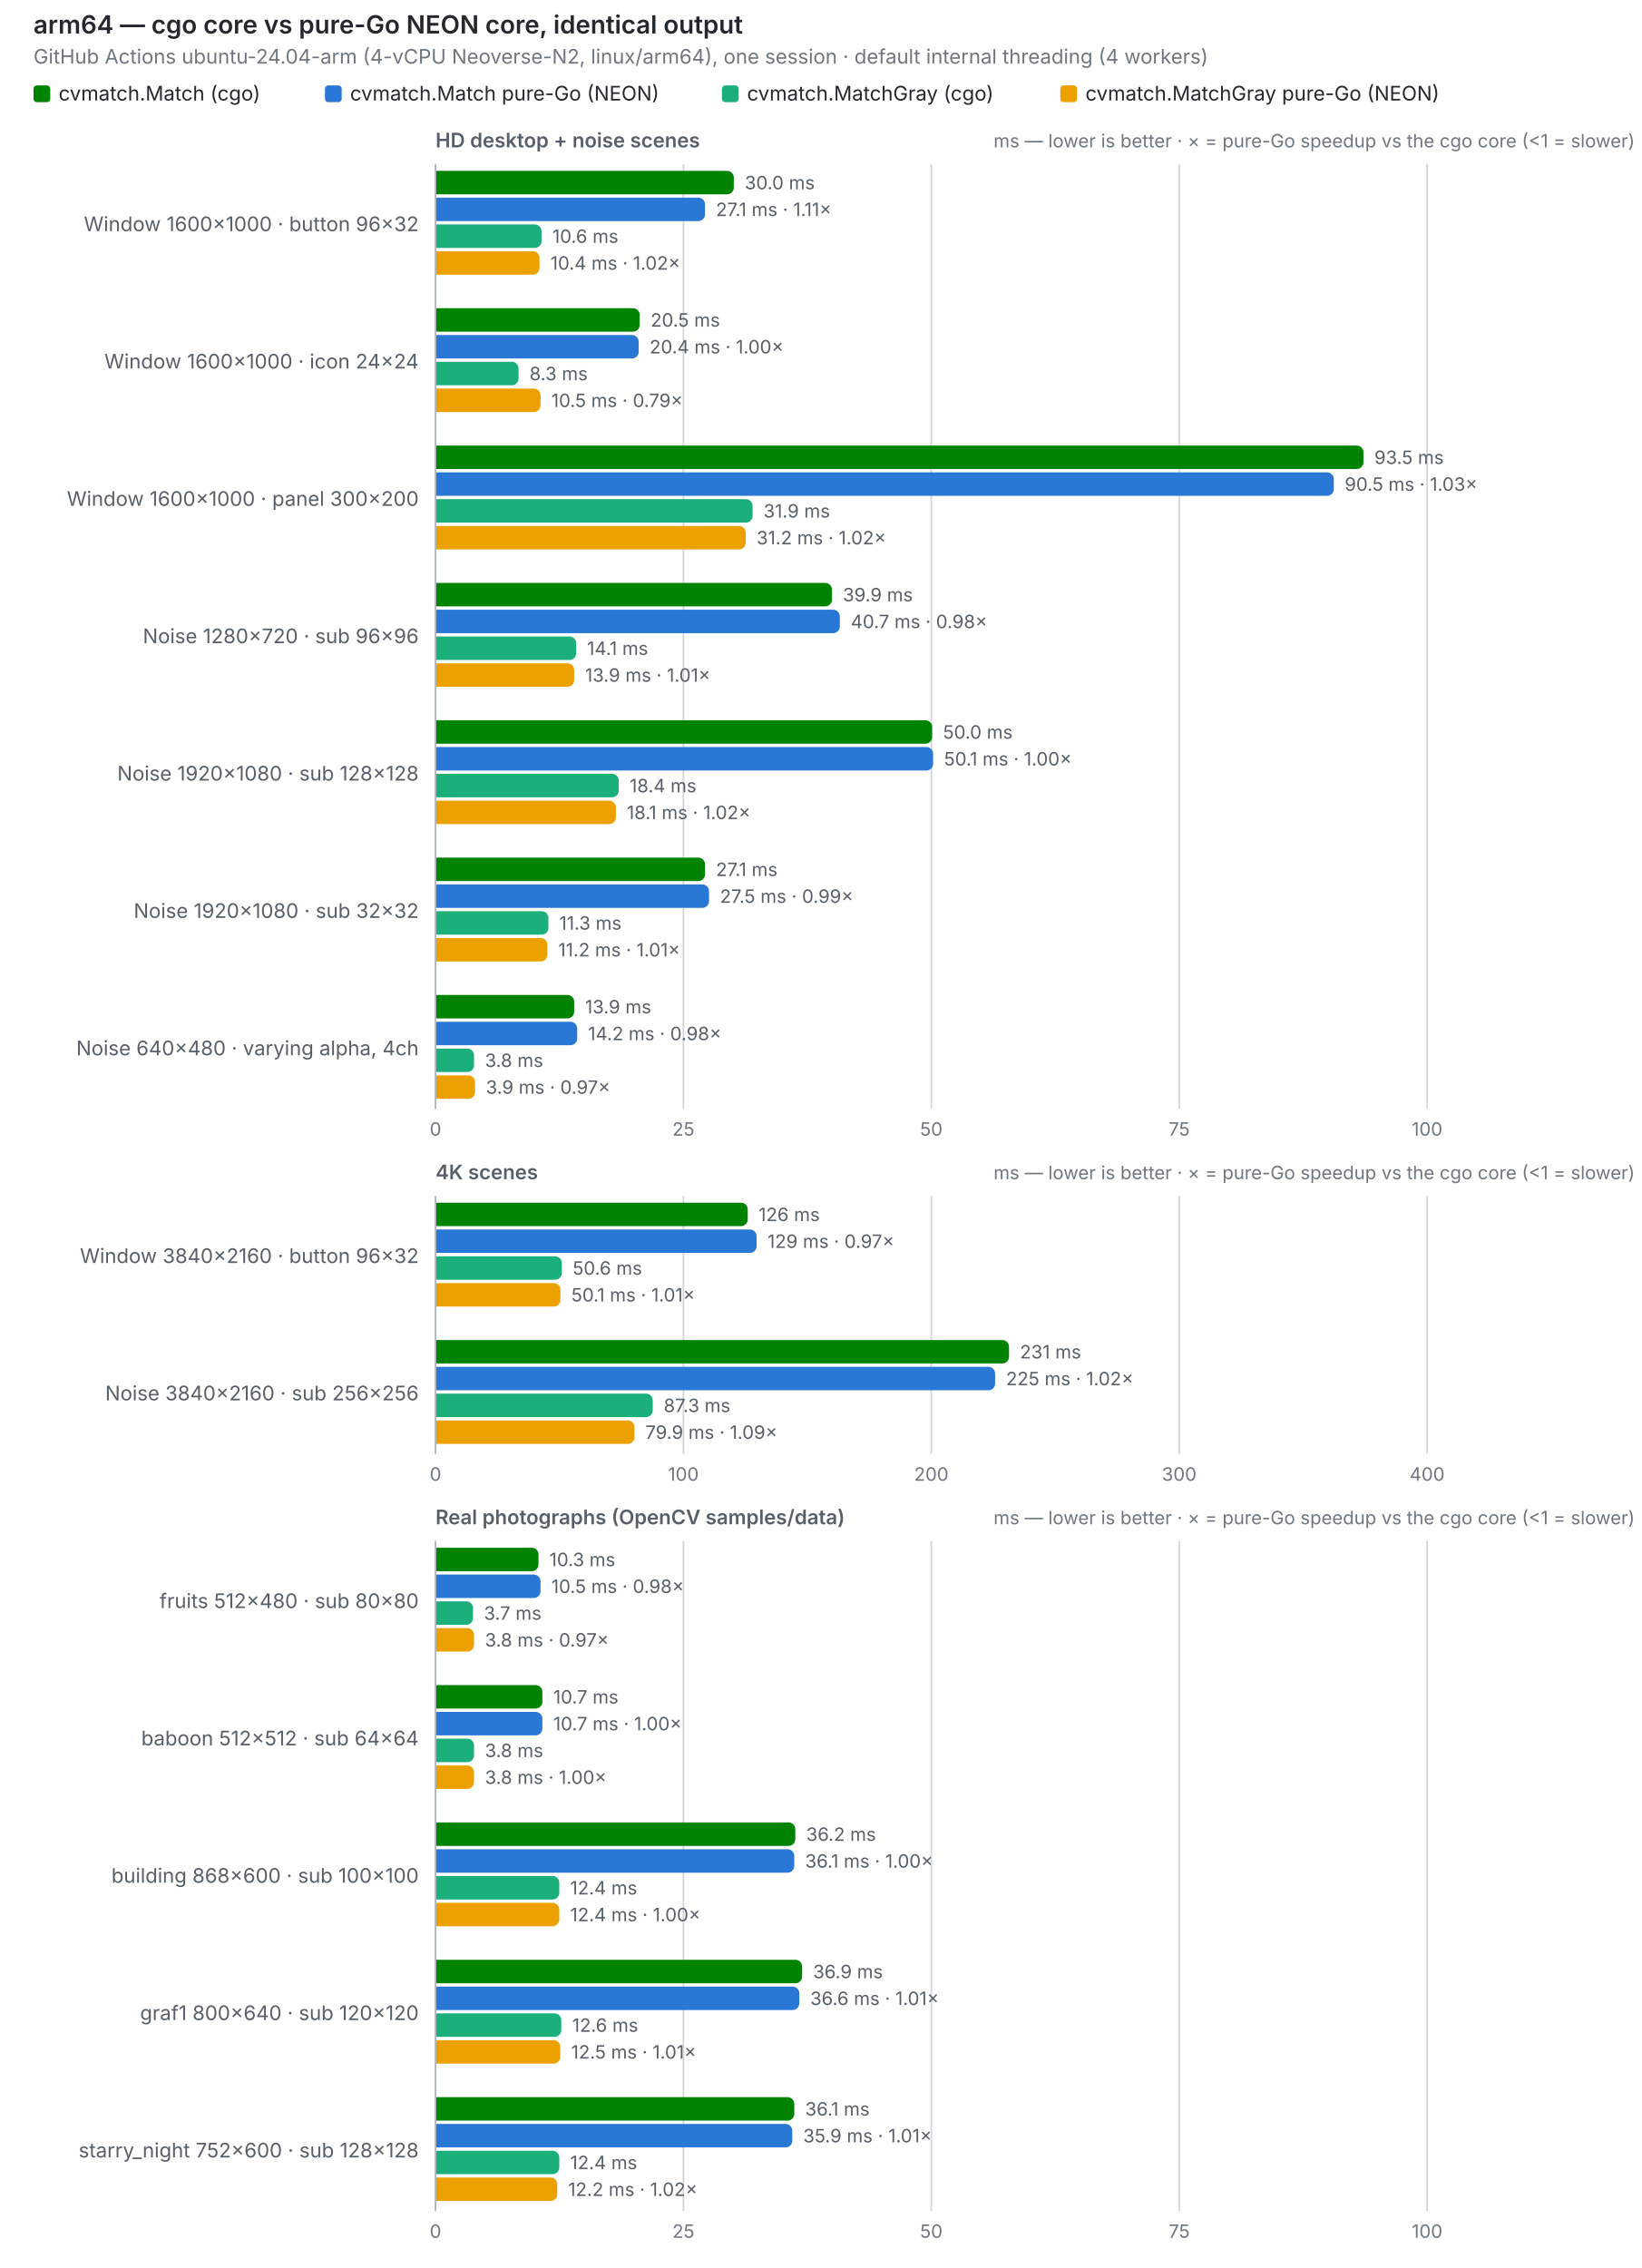
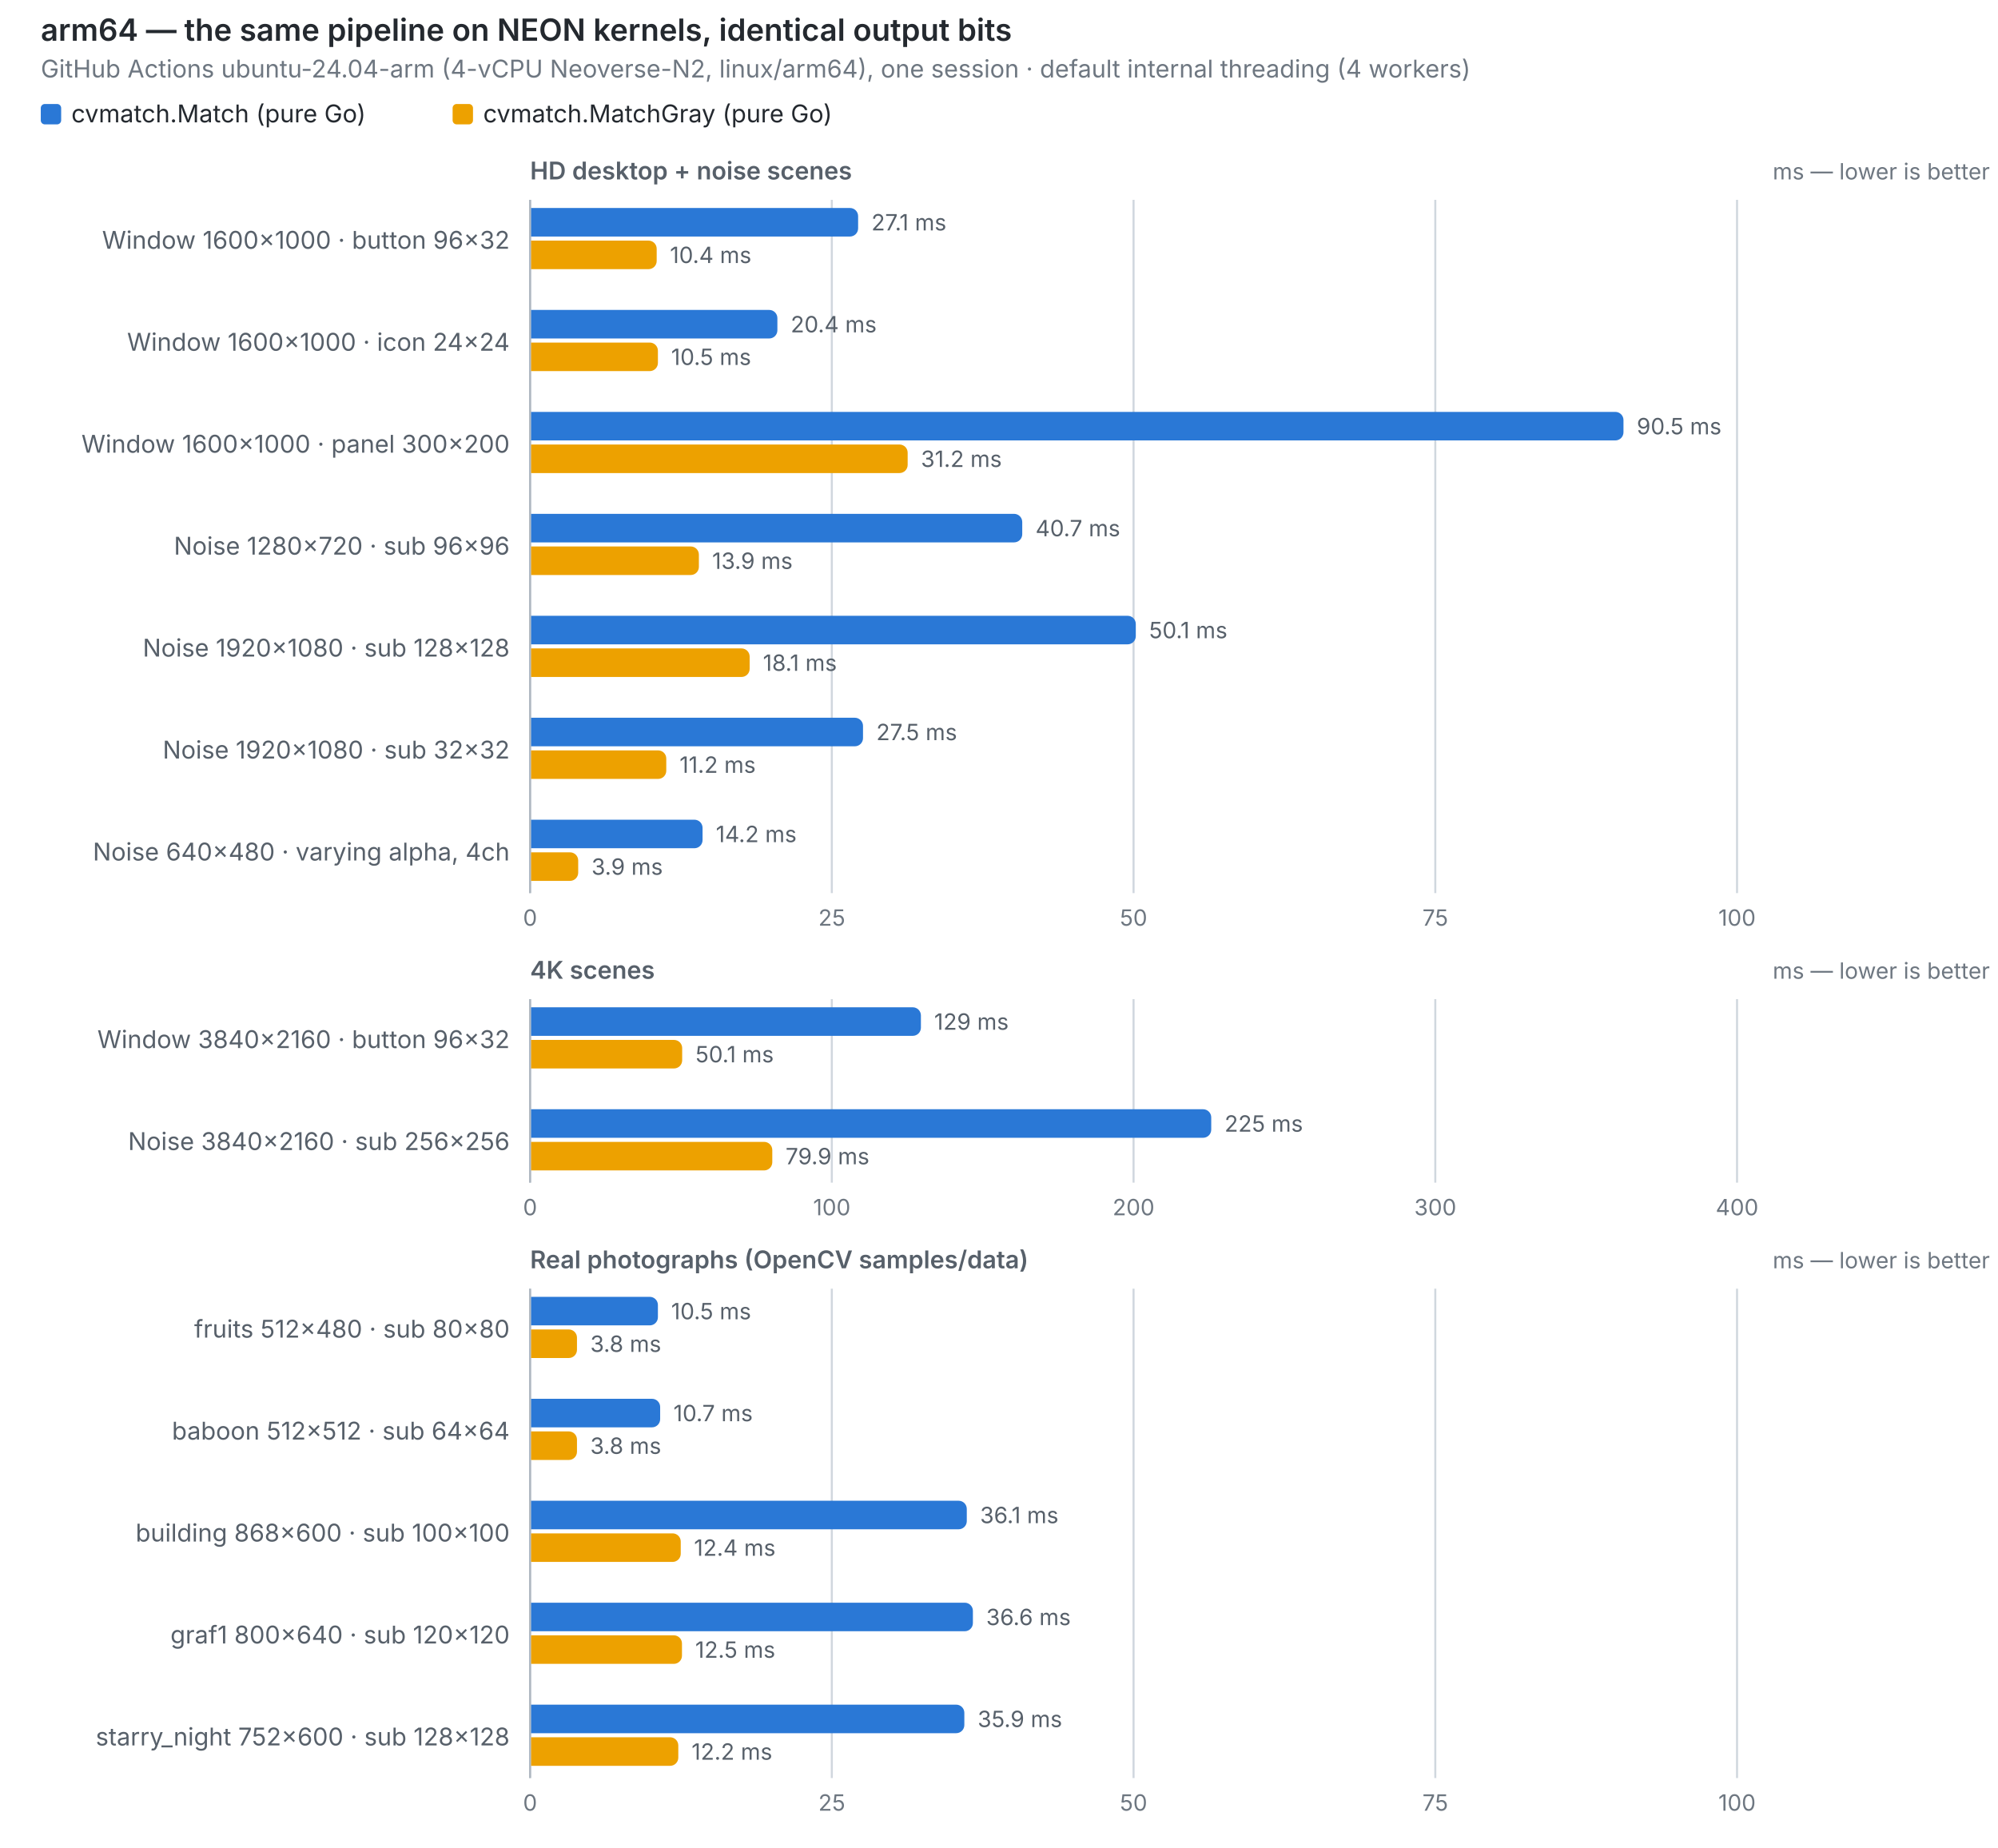
- <svg xmlns="http://www.w3.org/2000/svg" width="980" height="1354" viewBox="0 0 980 1354" role="img">
-   <text x="20" y="20" font-size="15" font-weight="600" fill="#24292f" font-family="system-ui,-apple-system,Segoe UI,sans-serif">arm64 — cgo core vs pure-Go NEON core, identical output</text>
+ <svg xmlns="http://www.w3.org/2000/svg" width="980" height="906" viewBox="0 0 980 906" role="img">
+   <text x="20" y="20" font-size="15" font-weight="600" fill="#24292f" font-family="system-ui,-apple-system,Segoe UI,sans-serif">arm64 — the same pipeline on NEON kernels, identical output bits</text>
  <text x="20" y="38" font-size="12" fill="#6e7781" font-family="system-ui,-apple-system,Segoe UI,sans-serif">GitHub Actions ubuntu-24.04-arm (4-vCPU Neoverse-N2, linux/arm64), one session · default internal threading (4 workers)</text>
-   <rect x="20" y="51" width="10" height="10" rx="2" fill="#008300" />
-   <text x="35" y="60" font-size="12" fill="#24292f" font-family="system-ui,-apple-system,Segoe UI,sans-serif">cvmatch.Match (cgo)</text>
-   <rect x="194" y="51" width="10" height="10" rx="2" fill="#2a78d6" />
-   <text x="209" y="60" font-size="12" fill="#24292f" font-family="system-ui,-apple-system,Segoe UI,sans-serif">cvmatch.Match pure-Go (NEON)</text>
-   <rect x="431" y="51" width="10" height="10" rx="2" fill="#1baf7a" />
-   <text x="446" y="60" font-size="12" fill="#24292f" font-family="system-ui,-apple-system,Segoe UI,sans-serif">cvmatch.MatchGray (cgo)</text>
-   <rect x="633" y="51" width="10" height="10" rx="2" fill="#eda100" />
-   <text x="648" y="60" font-size="12" fill="#24292f" font-family="system-ui,-apple-system,Segoe UI,sans-serif">cvmatch.MatchGray pure-Go (NEON)</text>
+   <rect x="20" y="51" width="10" height="10" rx="2" fill="#2a78d6" />
+   <text x="35" y="60" font-size="12" fill="#24292f" font-family="system-ui,-apple-system,Segoe UI,sans-serif">cvmatch.Match (pure Go)</text>
+   <rect x="222" y="51" width="10" height="10" rx="2" fill="#eda100" />
+   <text x="237" y="60" font-size="12" fill="#24292f" font-family="system-ui,-apple-system,Segoe UI,sans-serif">cvmatch.MatchGray (pure Go)</text>
  <text x="260" y="88" font-size="12" font-weight="600" fill="#57606a" font-family="system-ui,-apple-system,Segoe UI,sans-serif">HD desktop + noise scenes</text>
-   <text x="976" y="88" font-size="11" text-anchor="end" fill="#6e7781" font-family="system-ui,-apple-system,Segoe UI,sans-serif">ms — lower is better · ×  = pure-Go speedup vs the cgo core (&lt;1 = slower)</text>
-   <line x1="260.0" y1="98" x2="260.0" y2="662" stroke="#d0d7de" stroke-width="1" />
-   <text x="260.0" y="678" font-size="11" text-anchor="middle" fill="#6e7781" font-family="system-ui,-apple-system,Segoe UI,sans-serif" style="font-variant-numeric:tabular-nums">0</text>
-   <line x1="408.0" y1="98" x2="408.0" y2="662" stroke="#d0d7de" stroke-width="1" />
-   <text x="408.0" y="678" font-size="11" text-anchor="middle" fill="#6e7781" font-family="system-ui,-apple-system,Segoe UI,sans-serif" style="font-variant-numeric:tabular-nums">25</text>
-   <line x1="556.0" y1="98" x2="556.0" y2="662" stroke="#d0d7de" stroke-width="1" />
-   <text x="556.0" y="678" font-size="11" text-anchor="middle" fill="#6e7781" font-family="system-ui,-apple-system,Segoe UI,sans-serif" style="font-variant-numeric:tabular-nums">50</text>
-   <line x1="704.0" y1="98" x2="704.0" y2="662" stroke="#d0d7de" stroke-width="1" />
-   <text x="704.0" y="678" font-size="11" text-anchor="middle" fill="#6e7781" font-family="system-ui,-apple-system,Segoe UI,sans-serif" style="font-variant-numeric:tabular-nums">75</text>
-   <line x1="852.0" y1="98" x2="852.0" y2="662" stroke="#d0d7de" stroke-width="1" />
-   <text x="852.0" y="678" font-size="11" text-anchor="middle" fill="#6e7781" font-family="system-ui,-apple-system,Segoe UI,sans-serif" style="font-variant-numeric:tabular-nums">100</text>
-   <line x1="260" y1="98" x2="260" y2="662" stroke="#afb8c1" stroke-width="1" />
-   <text x="250" y="138.0" font-size="12" text-anchor="end" fill="#57606a" font-family="system-ui,-apple-system,Segoe UI,sans-serif">Window 1600×1000 · button 96×32</text>
-   <path d="M260.5,102 h173.6 a4,4 0 0 1 4,4 v6 a4,4 0 0 1 -4,4 h-173.6 z" fill="#008300" />
-   <text x="444.6" y="113" font-size="11" fill="#57606a" font-family="system-ui,-apple-system,Segoe UI,sans-serif" style="font-variant-numeric:tabular-nums">30.0 ms</text>
-   <path d="M260.5,118 h156.4 a4,4 0 0 1 4,4 v6 a4,4 0 0 1 -4,4 h-156.4 z" fill="#2a78d6" />
-   <text x="427.4" y="129" font-size="11" fill="#57606a" font-family="system-ui,-apple-system,Segoe UI,sans-serif" style="font-variant-numeric:tabular-nums">27.1 ms · 1.11×</text>
-   <path d="M260.5,134 h58.8 a4,4 0 0 1 4,4 v6 a4,4 0 0 1 -4,4 h-58.8 z" fill="#1baf7a" />
-   <text x="329.8" y="145" font-size="11" fill="#57606a" font-family="system-ui,-apple-system,Segoe UI,sans-serif" style="font-variant-numeric:tabular-nums">10.6 ms</text>
-   <path d="M260.5,150 h57.6 a4,4 0 0 1 4,4 v6 a4,4 0 0 1 -4,4 h-57.6 z" fill="#eda100" />
-   <text x="328.6" y="161" font-size="11" fill="#57606a" font-family="system-ui,-apple-system,Segoe UI,sans-serif" style="font-variant-numeric:tabular-nums">10.4 ms · 1.02×</text>
-   <text x="250" y="220.0" font-size="12" text-anchor="end" fill="#57606a" font-family="system-ui,-apple-system,Segoe UI,sans-serif">Window 1600×1000 · icon 24×24</text>
-   <path d="M260.5,184 h117.4 a4,4 0 0 1 4,4 v6 a4,4 0 0 1 -4,4 h-117.4 z" fill="#008300" />
-   <text x="388.4" y="195" font-size="11" fill="#57606a" font-family="system-ui,-apple-system,Segoe UI,sans-serif" style="font-variant-numeric:tabular-nums">20.5 ms</text>
-   <path d="M260.5,200 h116.8 a4,4 0 0 1 4,4 v6 a4,4 0 0 1 -4,4 h-116.8 z" fill="#2a78d6" />
-   <text x="387.8" y="211" font-size="11" fill="#57606a" font-family="system-ui,-apple-system,Segoe UI,sans-serif" style="font-variant-numeric:tabular-nums">20.4 ms · 1.00×</text>
-   <path d="M260.5,216 h45.1 a4,4 0 0 1 4,4 v6 a4,4 0 0 1 -4,4 h-45.1 z" fill="#1baf7a" />
-   <text x="316.1" y="227" font-size="11" fill="#57606a" font-family="system-ui,-apple-system,Segoe UI,sans-serif" style="font-variant-numeric:tabular-nums">8.3 ms</text>
-   <path d="M260.5,232 h58.2 a4,4 0 0 1 4,4 v6 a4,4 0 0 1 -4,4 h-58.2 z" fill="#eda100" />
-   <text x="329.2" y="243" font-size="11" fill="#57606a" font-family="system-ui,-apple-system,Segoe UI,sans-serif" style="font-variant-numeric:tabular-nums">10.5 ms · 0.79×</text>
-   <text x="250" y="302.0" font-size="12" text-anchor="end" fill="#57606a" font-family="system-ui,-apple-system,Segoe UI,sans-serif">Window 1600×1000 · panel 300×200</text>
-   <path d="M260.5,266 h549.5 a4,4 0 0 1 4,4 v6 a4,4 0 0 1 -4,4 h-549.5 z" fill="#008300" />
-   <text x="820.5" y="277" font-size="11" fill="#57606a" font-family="system-ui,-apple-system,Segoe UI,sans-serif" style="font-variant-numeric:tabular-nums">93.5 ms</text>
-   <path d="M260.5,282 h531.8 a4,4 0 0 1 4,4 v6 a4,4 0 0 1 -4,4 h-531.8 z" fill="#2a78d6" />
-   <text x="802.8" y="293" font-size="11" fill="#57606a" font-family="system-ui,-apple-system,Segoe UI,sans-serif" style="font-variant-numeric:tabular-nums">90.5 ms · 1.03×</text>
-   <path d="M260.5,298 h184.8 a4,4 0 0 1 4,4 v6 a4,4 0 0 1 -4,4 h-184.8 z" fill="#1baf7a" />
-   <text x="455.8" y="309" font-size="11" fill="#57606a" font-family="system-ui,-apple-system,Segoe UI,sans-serif" style="font-variant-numeric:tabular-nums">31.9 ms</text>
-   <path d="M260.5,314 h180.7 a4,4 0 0 1 4,4 v6 a4,4 0 0 1 -4,4 h-180.7 z" fill="#eda100" />
-   <text x="451.7" y="325" font-size="11" fill="#57606a" font-family="system-ui,-apple-system,Segoe UI,sans-serif" style="font-variant-numeric:tabular-nums">31.2 ms · 1.02×</text>
-   <text x="250" y="384.0" font-size="12" text-anchor="end" fill="#57606a" font-family="system-ui,-apple-system,Segoe UI,sans-serif">Noise 1280×720 · sub 96×96</text>
-   <path d="M260.5,348 h232.2 a4,4 0 0 1 4,4 v6 a4,4 0 0 1 -4,4 h-232.2 z" fill="#008300" />
-   <text x="503.2" y="359" font-size="11" fill="#57606a" font-family="system-ui,-apple-system,Segoe UI,sans-serif" style="font-variant-numeric:tabular-nums">39.9 ms</text>
-   <path d="M260.5,364 h236.9 a4,4 0 0 1 4,4 v6 a4,4 0 0 1 -4,4 h-236.9 z" fill="#2a78d6" />
-   <text x="507.9" y="375" font-size="11" fill="#57606a" font-family="system-ui,-apple-system,Segoe UI,sans-serif" style="font-variant-numeric:tabular-nums">40.7 ms · 0.98×</text>
-   <path d="M260.5,380 h79.5 a4,4 0 0 1 4,4 v6 a4,4 0 0 1 -4,4 h-79.5 z" fill="#1baf7a" />
-   <text x="350.5" y="391" font-size="11" fill="#57606a" font-family="system-ui,-apple-system,Segoe UI,sans-serif" style="font-variant-numeric:tabular-nums">14.1 ms</text>
-   <path d="M260.5,396 h78.3 a4,4 0 0 1 4,4 v6 a4,4 0 0 1 -4,4 h-78.3 z" fill="#eda100" />
-   <text x="349.3" y="407" font-size="11" fill="#57606a" font-family="system-ui,-apple-system,Segoe UI,sans-serif" style="font-variant-numeric:tabular-nums">13.9 ms · 1.01×</text>
-   <text x="250" y="466.0" font-size="12" text-anchor="end" fill="#57606a" font-family="system-ui,-apple-system,Segoe UI,sans-serif">Noise 1920×1080 · sub 128×128</text>
-   <path d="M260.5,430 h292.0 a4,4 0 0 1 4,4 v6 a4,4 0 0 1 -4,4 h-292.0 z" fill="#008300" />
-   <text x="563.0" y="441" font-size="11" fill="#57606a" font-family="system-ui,-apple-system,Segoe UI,sans-serif" style="font-variant-numeric:tabular-nums">50.0 ms</text>
-   <path d="M260.5,446 h292.6 a4,4 0 0 1 4,4 v6 a4,4 0 0 1 -4,4 h-292.6 z" fill="#2a78d6" />
-   <text x="563.6" y="457" font-size="11" fill="#57606a" font-family="system-ui,-apple-system,Segoe UI,sans-serif" style="font-variant-numeric:tabular-nums">50.1 ms · 1.00×</text>
-   <path d="M260.5,462 h104.9 a4,4 0 0 1 4,4 v6 a4,4 0 0 1 -4,4 h-104.9 z" fill="#1baf7a" />
-   <text x="375.9" y="473" font-size="11" fill="#57606a" font-family="system-ui,-apple-system,Segoe UI,sans-serif" style="font-variant-numeric:tabular-nums">18.4 ms</text>
-   <path d="M260.5,478 h103.2 a4,4 0 0 1 4,4 v6 a4,4 0 0 1 -4,4 h-103.2 z" fill="#eda100" />
-   <text x="374.2" y="489" font-size="11" fill="#57606a" font-family="system-ui,-apple-system,Segoe UI,sans-serif" style="font-variant-numeric:tabular-nums">18.1 ms · 1.02×</text>
-   <text x="250" y="548.0" font-size="12" text-anchor="end" fill="#57606a" font-family="system-ui,-apple-system,Segoe UI,sans-serif">Noise 1920×1080 · sub 32×32</text>
-   <path d="M260.5,512 h156.4 a4,4 0 0 1 4,4 v6 a4,4 0 0 1 -4,4 h-156.4 z" fill="#008300" />
-   <text x="427.4" y="523" font-size="11" fill="#57606a" font-family="system-ui,-apple-system,Segoe UI,sans-serif" style="font-variant-numeric:tabular-nums">27.1 ms</text>
-   <path d="M260.5,528 h158.8 a4,4 0 0 1 4,4 v6 a4,4 0 0 1 -4,4 h-158.8 z" fill="#2a78d6" />
-   <text x="429.8" y="539" font-size="11" fill="#57606a" font-family="system-ui,-apple-system,Segoe UI,sans-serif" style="font-variant-numeric:tabular-nums">27.5 ms · 0.99×</text>
-   <path d="M260.5,544 h62.9 a4,4 0 0 1 4,4 v6 a4,4 0 0 1 -4,4 h-62.9 z" fill="#1baf7a" />
-   <text x="333.9" y="555" font-size="11" fill="#57606a" font-family="system-ui,-apple-system,Segoe UI,sans-serif" style="font-variant-numeric:tabular-nums">11.3 ms</text>
-   <path d="M260.5,560 h62.3 a4,4 0 0 1 4,4 v6 a4,4 0 0 1 -4,4 h-62.3 z" fill="#eda100" />
-   <text x="333.3" y="571" font-size="11" fill="#57606a" font-family="system-ui,-apple-system,Segoe UI,sans-serif" style="font-variant-numeric:tabular-nums">11.2 ms · 1.01×</text>
-   <text x="250" y="630.0" font-size="12" text-anchor="end" fill="#57606a" font-family="system-ui,-apple-system,Segoe UI,sans-serif">Noise 640×480 · varying alpha, 4ch</text>
-   <path d="M260.5,594 h78.3 a4,4 0 0 1 4,4 v6 a4,4 0 0 1 -4,4 h-78.3 z" fill="#008300" />
-   <text x="349.3" y="605" font-size="11" fill="#57606a" font-family="system-ui,-apple-system,Segoe UI,sans-serif" style="font-variant-numeric:tabular-nums">13.9 ms</text>
-   <path d="M260.5,610 h80.1 a4,4 0 0 1 4,4 v6 a4,4 0 0 1 -4,4 h-80.1 z" fill="#2a78d6" />
-   <text x="351.1" y="621" font-size="11" fill="#57606a" font-family="system-ui,-apple-system,Segoe UI,sans-serif" style="font-variant-numeric:tabular-nums">14.2 ms · 0.98×</text>
-   <path d="M260.5,626 h18.5 a4,4 0 0 1 4,4 v6 a4,4 0 0 1 -4,4 h-18.5 z" fill="#1baf7a" />
-   <text x="289.5" y="637" font-size="11" fill="#57606a" font-family="system-ui,-apple-system,Segoe UI,sans-serif" style="font-variant-numeric:tabular-nums">3.8 ms</text>
-   <path d="M260.5,642 h19.1 a4,4 0 0 1 4,4 v6 a4,4 0 0 1 -4,4 h-19.1 z" fill="#eda100" />
-   <text x="290.1" y="653" font-size="11" fill="#57606a" font-family="system-ui,-apple-system,Segoe UI,sans-serif" style="font-variant-numeric:tabular-nums">3.9 ms · 0.97×</text>
-   <text x="260" y="704" font-size="12" font-weight="600" fill="#57606a" font-family="system-ui,-apple-system,Segoe UI,sans-serif">4K scenes</text>
-   <text x="976" y="704" font-size="11" text-anchor="end" fill="#6e7781" font-family="system-ui,-apple-system,Segoe UI,sans-serif">ms — lower is better · ×  = pure-Go speedup vs the cgo core (&lt;1 = slower)</text>
-   <line x1="260.0" y1="714" x2="260.0" y2="868" stroke="#d0d7de" stroke-width="1" />
-   <text x="260.0" y="884" font-size="11" text-anchor="middle" fill="#6e7781" font-family="system-ui,-apple-system,Segoe UI,sans-serif" style="font-variant-numeric:tabular-nums">0</text>
-   <line x1="408.0" y1="714" x2="408.0" y2="868" stroke="#d0d7de" stroke-width="1" />
-   <text x="408.0" y="884" font-size="11" text-anchor="middle" fill="#6e7781" font-family="system-ui,-apple-system,Segoe UI,sans-serif" style="font-variant-numeric:tabular-nums">100</text>
-   <line x1="556.0" y1="714" x2="556.0" y2="868" stroke="#d0d7de" stroke-width="1" />
-   <text x="556.0" y="884" font-size="11" text-anchor="middle" fill="#6e7781" font-family="system-ui,-apple-system,Segoe UI,sans-serif" style="font-variant-numeric:tabular-nums">200</text>
-   <line x1="704.0" y1="714" x2="704.0" y2="868" stroke="#d0d7de" stroke-width="1" />
-   <text x="704.0" y="884" font-size="11" text-anchor="middle" fill="#6e7781" font-family="system-ui,-apple-system,Segoe UI,sans-serif" style="font-variant-numeric:tabular-nums">300</text>
-   <line x1="852.0" y1="714" x2="852.0" y2="868" stroke="#d0d7de" stroke-width="1" />
-   <text x="852.0" y="884" font-size="11" text-anchor="middle" fill="#6e7781" font-family="system-ui,-apple-system,Segoe UI,sans-serif" style="font-variant-numeric:tabular-nums">400</text>
-   <line x1="260" y1="714" x2="260" y2="868" stroke="#afb8c1" stroke-width="1" />
-   <text x="250" y="754.0" font-size="12" text-anchor="end" fill="#57606a" font-family="system-ui,-apple-system,Segoe UI,sans-serif">Window 3840×2160 · button 96×32</text>
-   <path d="M260.5,718 h181.9 a4,4 0 0 1 4,4 v6 a4,4 0 0 1 -4,4 h-181.9 z" fill="#008300" />
-   <text x="452.9" y="729" font-size="11" fill="#57606a" font-family="system-ui,-apple-system,Segoe UI,sans-serif" style="font-variant-numeric:tabular-nums">126 ms</text>
-   <path d="M260.5,734 h187.2 a4,4 0 0 1 4,4 v6 a4,4 0 0 1 -4,4 h-187.2 z" fill="#2a78d6" />
-   <text x="458.2" y="745" font-size="11" fill="#57606a" font-family="system-ui,-apple-system,Segoe UI,sans-serif" style="font-variant-numeric:tabular-nums">129 ms · 0.97×</text>
-   <path d="M260.5,750 h70.9 a4,4 0 0 1 4,4 v6 a4,4 0 0 1 -4,4 h-70.9 z" fill="#1baf7a" />
-   <text x="341.9" y="761" font-size="11" fill="#57606a" font-family="system-ui,-apple-system,Segoe UI,sans-serif" style="font-variant-numeric:tabular-nums">50.6 ms</text>
-   <path d="M260.5,766 h70.1 a4,4 0 0 1 4,4 v6 a4,4 0 0 1 -4,4 h-70.1 z" fill="#eda100" />
-   <text x="341.1" y="777" font-size="11" fill="#57606a" font-family="system-ui,-apple-system,Segoe UI,sans-serif" style="font-variant-numeric:tabular-nums">50.1 ms · 1.01×</text>
-   <text x="250" y="836.0" font-size="12" text-anchor="end" fill="#57606a" font-family="system-ui,-apple-system,Segoe UI,sans-serif">Noise 3840×2160 · sub 256×256</text>
-   <path d="M260.5,800 h337.9 a4,4 0 0 1 4,4 v6 a4,4 0 0 1 -4,4 h-337.9 z" fill="#008300" />
-   <text x="608.9" y="811" font-size="11" fill="#57606a" font-family="system-ui,-apple-system,Segoe UI,sans-serif" style="font-variant-numeric:tabular-nums">231 ms</text>
-   <path d="M260.5,816 h329.6 a4,4 0 0 1 4,4 v6 a4,4 0 0 1 -4,4 h-329.6 z" fill="#2a78d6" />
-   <text x="600.6" y="827" font-size="11" fill="#57606a" font-family="system-ui,-apple-system,Segoe UI,sans-serif" style="font-variant-numeric:tabular-nums">225 ms · 1.02×</text>
-   <path d="M260.5,832 h125.2 a4,4 0 0 1 4,4 v6 a4,4 0 0 1 -4,4 h-125.2 z" fill="#1baf7a" />
-   <text x="396.2" y="843" font-size="11" fill="#57606a" font-family="system-ui,-apple-system,Segoe UI,sans-serif" style="font-variant-numeric:tabular-nums">87.3 ms</text>
-   <path d="M260.5,848 h114.3 a4,4 0 0 1 4,4 v6 a4,4 0 0 1 -4,4 h-114.3 z" fill="#eda100" />
-   <text x="385.3" y="859" font-size="11" fill="#57606a" font-family="system-ui,-apple-system,Segoe UI,sans-serif" style="font-variant-numeric:tabular-nums">79.9 ms · 1.09×</text>
-   <text x="260" y="910" font-size="12" font-weight="600" fill="#57606a" font-family="system-ui,-apple-system,Segoe UI,sans-serif">Real photographs (OpenCV samples/data)</text>
-   <text x="976" y="910" font-size="11" text-anchor="end" fill="#6e7781" font-family="system-ui,-apple-system,Segoe UI,sans-serif">ms — lower is better · ×  = pure-Go speedup vs the cgo core (&lt;1 = slower)</text>
-   <line x1="260.0" y1="920" x2="260.0" y2="1320" stroke="#d0d7de" stroke-width="1" />
-   <text x="260.0" y="1336" font-size="11" text-anchor="middle" fill="#6e7781" font-family="system-ui,-apple-system,Segoe UI,sans-serif" style="font-variant-numeric:tabular-nums">0</text>
-   <line x1="408.0" y1="920" x2="408.0" y2="1320" stroke="#d0d7de" stroke-width="1" />
-   <text x="408.0" y="1336" font-size="11" text-anchor="middle" fill="#6e7781" font-family="system-ui,-apple-system,Segoe UI,sans-serif" style="font-variant-numeric:tabular-nums">25</text>
-   <line x1="556.0" y1="920" x2="556.0" y2="1320" stroke="#d0d7de" stroke-width="1" />
-   <text x="556.0" y="1336" font-size="11" text-anchor="middle" fill="#6e7781" font-family="system-ui,-apple-system,Segoe UI,sans-serif" style="font-variant-numeric:tabular-nums">50</text>
-   <line x1="704.0" y1="920" x2="704.0" y2="1320" stroke="#d0d7de" stroke-width="1" />
-   <text x="704.0" y="1336" font-size="11" text-anchor="middle" fill="#6e7781" font-family="system-ui,-apple-system,Segoe UI,sans-serif" style="font-variant-numeric:tabular-nums">75</text>
-   <line x1="852.0" y1="920" x2="852.0" y2="1320" stroke="#d0d7de" stroke-width="1" />
-   <text x="852.0" y="1336" font-size="11" text-anchor="middle" fill="#6e7781" font-family="system-ui,-apple-system,Segoe UI,sans-serif" style="font-variant-numeric:tabular-nums">100</text>
-   <line x1="260" y1="920" x2="260" y2="1320" stroke="#afb8c1" stroke-width="1" />
-   <text x="250" y="960.0" font-size="12" text-anchor="end" fill="#57606a" font-family="system-ui,-apple-system,Segoe UI,sans-serif">fruits 512×480 · sub 80×80</text>
-   <path d="M260.5,924 h57.0 a4,4 0 0 1 4,4 v6 a4,4 0 0 1 -4,4 h-57.0 z" fill="#008300" />
-   <text x="328.0" y="935" font-size="11" fill="#57606a" font-family="system-ui,-apple-system,Segoe UI,sans-serif" style="font-variant-numeric:tabular-nums">10.3 ms</text>
-   <path d="M260.5,940 h58.2 a4,4 0 0 1 4,4 v6 a4,4 0 0 1 -4,4 h-58.2 z" fill="#2a78d6" />
-   <text x="329.2" y="951" font-size="11" fill="#57606a" font-family="system-ui,-apple-system,Segoe UI,sans-serif" style="font-variant-numeric:tabular-nums">10.5 ms · 0.98×</text>
-   <path d="M260.5,956 h17.9 a4,4 0 0 1 4,4 v6 a4,4 0 0 1 -4,4 h-17.9 z" fill="#1baf7a" />
-   <text x="288.9" y="967" font-size="11" fill="#57606a" font-family="system-ui,-apple-system,Segoe UI,sans-serif" style="font-variant-numeric:tabular-nums">3.7 ms</text>
-   <path d="M260.5,972 h18.5 a4,4 0 0 1 4,4 v6 a4,4 0 0 1 -4,4 h-18.5 z" fill="#eda100" />
-   <text x="289.5" y="983" font-size="11" fill="#57606a" font-family="system-ui,-apple-system,Segoe UI,sans-serif" style="font-variant-numeric:tabular-nums">3.8 ms · 0.97×</text>
-   <text x="250" y="1042.0" font-size="12" text-anchor="end" fill="#57606a" font-family="system-ui,-apple-system,Segoe UI,sans-serif">baboon 512×512 · sub 64×64</text>
-   <path d="M260.5,1006 h59.3 a4,4 0 0 1 4,4 v6 a4,4 0 0 1 -4,4 h-59.3 z" fill="#008300" />
-   <text x="330.3" y="1017" font-size="11" fill="#57606a" font-family="system-ui,-apple-system,Segoe UI,sans-serif" style="font-variant-numeric:tabular-nums">10.7 ms</text>
-   <path d="M260.5,1022 h59.3 a4,4 0 0 1 4,4 v6 a4,4 0 0 1 -4,4 h-59.3 z" fill="#2a78d6" />
-   <text x="330.3" y="1033" font-size="11" fill="#57606a" font-family="system-ui,-apple-system,Segoe UI,sans-serif" style="font-variant-numeric:tabular-nums">10.7 ms · 1.00×</text>
-   <path d="M260.5,1038 h18.5 a4,4 0 0 1 4,4 v6 a4,4 0 0 1 -4,4 h-18.5 z" fill="#1baf7a" />
-   <text x="289.5" y="1049" font-size="11" fill="#57606a" font-family="system-ui,-apple-system,Segoe UI,sans-serif" style="font-variant-numeric:tabular-nums">3.8 ms</text>
-   <path d="M260.5,1054 h18.5 a4,4 0 0 1 4,4 v6 a4,4 0 0 1 -4,4 h-18.5 z" fill="#eda100" />
-   <text x="289.5" y="1065" font-size="11" fill="#57606a" font-family="system-ui,-apple-system,Segoe UI,sans-serif" style="font-variant-numeric:tabular-nums">3.8 ms · 1.00×</text>
-   <text x="250" y="1124.0" font-size="12" text-anchor="end" fill="#57606a" font-family="system-ui,-apple-system,Segoe UI,sans-serif">building 868×600 · sub 100×100</text>
-   <path d="M260.5,1088 h210.3 a4,4 0 0 1 4,4 v6 a4,4 0 0 1 -4,4 h-210.3 z" fill="#008300" />
-   <text x="481.3" y="1099" font-size="11" fill="#57606a" font-family="system-ui,-apple-system,Segoe UI,sans-serif" style="font-variant-numeric:tabular-nums">36.2 ms</text>
-   <path d="M260.5,1104 h209.7 a4,4 0 0 1 4,4 v6 a4,4 0 0 1 -4,4 h-209.7 z" fill="#2a78d6" />
-   <text x="480.7" y="1115" font-size="11" fill="#57606a" font-family="system-ui,-apple-system,Segoe UI,sans-serif" style="font-variant-numeric:tabular-nums">36.1 ms · 1.00×</text>
-   <path d="M260.5,1120 h69.4 a4,4 0 0 1 4,4 v6 a4,4 0 0 1 -4,4 h-69.4 z" fill="#1baf7a" />
-   <text x="340.4" y="1131" font-size="11" fill="#57606a" font-family="system-ui,-apple-system,Segoe UI,sans-serif" style="font-variant-numeric:tabular-nums">12.4 ms</text>
-   <path d="M260.5,1136 h69.4 a4,4 0 0 1 4,4 v6 a4,4 0 0 1 -4,4 h-69.4 z" fill="#eda100" />
-   <text x="340.4" y="1147" font-size="11" fill="#57606a" font-family="system-ui,-apple-system,Segoe UI,sans-serif" style="font-variant-numeric:tabular-nums">12.4 ms · 1.00×</text>
-   <text x="250" y="1206.0" font-size="12" text-anchor="end" fill="#57606a" font-family="system-ui,-apple-system,Segoe UI,sans-serif">graf1 800×640 · sub 120×120</text>
-   <path d="M260.5,1170 h214.4 a4,4 0 0 1 4,4 v6 a4,4 0 0 1 -4,4 h-214.4 z" fill="#008300" />
-   <text x="485.4" y="1181" font-size="11" fill="#57606a" font-family="system-ui,-apple-system,Segoe UI,sans-serif" style="font-variant-numeric:tabular-nums">36.9 ms</text>
-   <path d="M260.5,1186 h212.7 a4,4 0 0 1 4,4 v6 a4,4 0 0 1 -4,4 h-212.7 z" fill="#2a78d6" />
-   <text x="483.7" y="1197" font-size="11" fill="#57606a" font-family="system-ui,-apple-system,Segoe UI,sans-serif" style="font-variant-numeric:tabular-nums">36.6 ms · 1.01×</text>
-   <path d="M260.5,1202 h70.6 a4,4 0 0 1 4,4 v6 a4,4 0 0 1 -4,4 h-70.6 z" fill="#1baf7a" />
-   <text x="341.6" y="1213" font-size="11" fill="#57606a" font-family="system-ui,-apple-system,Segoe UI,sans-serif" style="font-variant-numeric:tabular-nums">12.6 ms</text>
-   <path d="M260.5,1218 h70.0 a4,4 0 0 1 4,4 v6 a4,4 0 0 1 -4,4 h-70.0 z" fill="#eda100" />
-   <text x="341.0" y="1229" font-size="11" fill="#57606a" font-family="system-ui,-apple-system,Segoe UI,sans-serif" style="font-variant-numeric:tabular-nums">12.5 ms · 1.01×</text>
-   <text x="250" y="1288.0" font-size="12" text-anchor="end" fill="#57606a" font-family="system-ui,-apple-system,Segoe UI,sans-serif">starry_night 752×600 · sub 128×128</text>
-   <path d="M260.5,1252 h209.7 a4,4 0 0 1 4,4 v6 a4,4 0 0 1 -4,4 h-209.7 z" fill="#008300" />
-   <text x="480.7" y="1263" font-size="11" fill="#57606a" font-family="system-ui,-apple-system,Segoe UI,sans-serif" style="font-variant-numeric:tabular-nums">36.1 ms</text>
-   <path d="M260.5,1268 h208.5 a4,4 0 0 1 4,4 v6 a4,4 0 0 1 -4,4 h-208.5 z" fill="#2a78d6" />
-   <text x="479.5" y="1279" font-size="11" fill="#57606a" font-family="system-ui,-apple-system,Segoe UI,sans-serif" style="font-variant-numeric:tabular-nums">35.9 ms · 1.01×</text>
-   <path d="M260.5,1284 h69.4 a4,4 0 0 1 4,4 v6 a4,4 0 0 1 -4,4 h-69.4 z" fill="#1baf7a" />
-   <text x="340.4" y="1295" font-size="11" fill="#57606a" font-family="system-ui,-apple-system,Segoe UI,sans-serif" style="font-variant-numeric:tabular-nums">12.4 ms</text>
-   <path d="M260.5,1300 h68.2 a4,4 0 0 1 4,4 v6 a4,4 0 0 1 -4,4 h-68.2 z" fill="#eda100" />
-   <text x="339.2" y="1311" font-size="11" fill="#57606a" font-family="system-ui,-apple-system,Segoe UI,sans-serif" style="font-variant-numeric:tabular-nums">12.2 ms · 1.02×</text>
+   <text x="976" y="88" font-size="11" text-anchor="end" fill="#6e7781" font-family="system-ui,-apple-system,Segoe UI,sans-serif">ms — lower is better</text>
+   <line x1="260.0" y1="98" x2="260.0" y2="438" stroke="#d0d7de" stroke-width="1" />
+   <text x="260.0" y="454" font-size="11" text-anchor="middle" fill="#6e7781" font-family="system-ui,-apple-system,Segoe UI,sans-serif" style="font-variant-numeric:tabular-nums">0</text>
+   <line x1="408.0" y1="98" x2="408.0" y2="438" stroke="#d0d7de" stroke-width="1" />
+   <text x="408.0" y="454" font-size="11" text-anchor="middle" fill="#6e7781" font-family="system-ui,-apple-system,Segoe UI,sans-serif" style="font-variant-numeric:tabular-nums">25</text>
+   <line x1="556.0" y1="98" x2="556.0" y2="438" stroke="#d0d7de" stroke-width="1" />
+   <text x="556.0" y="454" font-size="11" text-anchor="middle" fill="#6e7781" font-family="system-ui,-apple-system,Segoe UI,sans-serif" style="font-variant-numeric:tabular-nums">50</text>
+   <line x1="704.0" y1="98" x2="704.0" y2="438" stroke="#d0d7de" stroke-width="1" />
+   <text x="704.0" y="454" font-size="11" text-anchor="middle" fill="#6e7781" font-family="system-ui,-apple-system,Segoe UI,sans-serif" style="font-variant-numeric:tabular-nums">75</text>
+   <line x1="852.0" y1="98" x2="852.0" y2="438" stroke="#d0d7de" stroke-width="1" />
+   <text x="852.0" y="454" font-size="11" text-anchor="middle" fill="#6e7781" font-family="system-ui,-apple-system,Segoe UI,sans-serif" style="font-variant-numeric:tabular-nums">100</text>
+   <line x1="260" y1="98" x2="260" y2="438" stroke="#afb8c1" stroke-width="1" />
+   <text x="250" y="122.0" font-size="12" text-anchor="end" fill="#57606a" font-family="system-ui,-apple-system,Segoe UI,sans-serif">Window 1600×1000 · button 96×32</text>
+   <path d="M260.5,102 h156.4 a4,4 0 0 1 4,4 v6 a4,4 0 0 1 -4,4 h-156.4 z" fill="#2a78d6" />
+   <text x="427.4" y="113" font-size="11" fill="#57606a" font-family="system-ui,-apple-system,Segoe UI,sans-serif" style="font-variant-numeric:tabular-nums">27.1 ms</text>
+   <path d="M260.5,118 h57.6 a4,4 0 0 1 4,4 v6 a4,4 0 0 1 -4,4 h-57.6 z" fill="#eda100" />
+   <text x="328.6" y="129" font-size="11" fill="#57606a" font-family="system-ui,-apple-system,Segoe UI,sans-serif" style="font-variant-numeric:tabular-nums">10.4 ms</text>
+   <text x="250" y="172.0" font-size="12" text-anchor="end" fill="#57606a" font-family="system-ui,-apple-system,Segoe UI,sans-serif">Window 1600×1000 · icon 24×24</text>
+   <path d="M260.5,152 h116.8 a4,4 0 0 1 4,4 v6 a4,4 0 0 1 -4,4 h-116.8 z" fill="#2a78d6" />
+   <text x="387.8" y="163" font-size="11" fill="#57606a" font-family="system-ui,-apple-system,Segoe UI,sans-serif" style="font-variant-numeric:tabular-nums">20.4 ms</text>
+   <path d="M260.5,168 h58.2 a4,4 0 0 1 4,4 v6 a4,4 0 0 1 -4,4 h-58.2 z" fill="#eda100" />
+   <text x="329.2" y="179" font-size="11" fill="#57606a" font-family="system-ui,-apple-system,Segoe UI,sans-serif" style="font-variant-numeric:tabular-nums">10.5 ms</text>
+   <text x="250" y="222.0" font-size="12" text-anchor="end" fill="#57606a" font-family="system-ui,-apple-system,Segoe UI,sans-serif">Window 1600×1000 · panel 300×200</text>
+   <path d="M260.5,202 h531.8 a4,4 0 0 1 4,4 v6 a4,4 0 0 1 -4,4 h-531.8 z" fill="#2a78d6" />
+   <text x="802.8" y="213" font-size="11" fill="#57606a" font-family="system-ui,-apple-system,Segoe UI,sans-serif" style="font-variant-numeric:tabular-nums">90.5 ms</text>
+   <path d="M260.5,218 h180.7 a4,4 0 0 1 4,4 v6 a4,4 0 0 1 -4,4 h-180.7 z" fill="#eda100" />
+   <text x="451.7" y="229" font-size="11" fill="#57606a" font-family="system-ui,-apple-system,Segoe UI,sans-serif" style="font-variant-numeric:tabular-nums">31.2 ms</text>
+   <text x="250" y="272.0" font-size="12" text-anchor="end" fill="#57606a" font-family="system-ui,-apple-system,Segoe UI,sans-serif">Noise 1280×720 · sub 96×96</text>
+   <path d="M260.5,252 h236.9 a4,4 0 0 1 4,4 v6 a4,4 0 0 1 -4,4 h-236.9 z" fill="#2a78d6" />
+   <text x="507.9" y="263" font-size="11" fill="#57606a" font-family="system-ui,-apple-system,Segoe UI,sans-serif" style="font-variant-numeric:tabular-nums">40.7 ms</text>
+   <path d="M260.5,268 h78.3 a4,4 0 0 1 4,4 v6 a4,4 0 0 1 -4,4 h-78.3 z" fill="#eda100" />
+   <text x="349.3" y="279" font-size="11" fill="#57606a" font-family="system-ui,-apple-system,Segoe UI,sans-serif" style="font-variant-numeric:tabular-nums">13.9 ms</text>
+   <text x="250" y="322.0" font-size="12" text-anchor="end" fill="#57606a" font-family="system-ui,-apple-system,Segoe UI,sans-serif">Noise 1920×1080 · sub 128×128</text>
+   <path d="M260.5,302 h292.6 a4,4 0 0 1 4,4 v6 a4,4 0 0 1 -4,4 h-292.6 z" fill="#2a78d6" />
+   <text x="563.6" y="313" font-size="11" fill="#57606a" font-family="system-ui,-apple-system,Segoe UI,sans-serif" style="font-variant-numeric:tabular-nums">50.1 ms</text>
+   <path d="M260.5,318 h103.2 a4,4 0 0 1 4,4 v6 a4,4 0 0 1 -4,4 h-103.2 z" fill="#eda100" />
+   <text x="374.2" y="329" font-size="11" fill="#57606a" font-family="system-ui,-apple-system,Segoe UI,sans-serif" style="font-variant-numeric:tabular-nums">18.1 ms</text>
+   <text x="250" y="372.0" font-size="12" text-anchor="end" fill="#57606a" font-family="system-ui,-apple-system,Segoe UI,sans-serif">Noise 1920×1080 · sub 32×32</text>
+   <path d="M260.5,352 h158.8 a4,4 0 0 1 4,4 v6 a4,4 0 0 1 -4,4 h-158.8 z" fill="#2a78d6" />
+   <text x="429.8" y="363" font-size="11" fill="#57606a" font-family="system-ui,-apple-system,Segoe UI,sans-serif" style="font-variant-numeric:tabular-nums">27.5 ms</text>
+   <path d="M260.5,368 h62.3 a4,4 0 0 1 4,4 v6 a4,4 0 0 1 -4,4 h-62.3 z" fill="#eda100" />
+   <text x="333.3" y="379" font-size="11" fill="#57606a" font-family="system-ui,-apple-system,Segoe UI,sans-serif" style="font-variant-numeric:tabular-nums">11.2 ms</text>
+   <text x="250" y="422.0" font-size="12" text-anchor="end" fill="#57606a" font-family="system-ui,-apple-system,Segoe UI,sans-serif">Noise 640×480 · varying alpha, 4ch</text>
+   <path d="M260.5,402 h80.1 a4,4 0 0 1 4,4 v6 a4,4 0 0 1 -4,4 h-80.1 z" fill="#2a78d6" />
+   <text x="351.1" y="413" font-size="11" fill="#57606a" font-family="system-ui,-apple-system,Segoe UI,sans-serif" style="font-variant-numeric:tabular-nums">14.2 ms</text>
+   <path d="M260.5,418 h19.1 a4,4 0 0 1 4,4 v6 a4,4 0 0 1 -4,4 h-19.1 z" fill="#eda100" />
+   <text x="290.1" y="429" font-size="11" fill="#57606a" font-family="system-ui,-apple-system,Segoe UI,sans-serif" style="font-variant-numeric:tabular-nums">3.9 ms</text>
+   <text x="260" y="480" font-size="12" font-weight="600" fill="#57606a" font-family="system-ui,-apple-system,Segoe UI,sans-serif">4K scenes</text>
+   <text x="976" y="480" font-size="11" text-anchor="end" fill="#6e7781" font-family="system-ui,-apple-system,Segoe UI,sans-serif">ms — lower is better</text>
+   <line x1="260.0" y1="490" x2="260.0" y2="580" stroke="#d0d7de" stroke-width="1" />
+   <text x="260.0" y="596" font-size="11" text-anchor="middle" fill="#6e7781" font-family="system-ui,-apple-system,Segoe UI,sans-serif" style="font-variant-numeric:tabular-nums">0</text>
+   <line x1="408.0" y1="490" x2="408.0" y2="580" stroke="#d0d7de" stroke-width="1" />
+   <text x="408.0" y="596" font-size="11" text-anchor="middle" fill="#6e7781" font-family="system-ui,-apple-system,Segoe UI,sans-serif" style="font-variant-numeric:tabular-nums">100</text>
+   <line x1="556.0" y1="490" x2="556.0" y2="580" stroke="#d0d7de" stroke-width="1" />
+   <text x="556.0" y="596" font-size="11" text-anchor="middle" fill="#6e7781" font-family="system-ui,-apple-system,Segoe UI,sans-serif" style="font-variant-numeric:tabular-nums">200</text>
+   <line x1="704.0" y1="490" x2="704.0" y2="580" stroke="#d0d7de" stroke-width="1" />
+   <text x="704.0" y="596" font-size="11" text-anchor="middle" fill="#6e7781" font-family="system-ui,-apple-system,Segoe UI,sans-serif" style="font-variant-numeric:tabular-nums">300</text>
+   <line x1="852.0" y1="490" x2="852.0" y2="580" stroke="#d0d7de" stroke-width="1" />
+   <text x="852.0" y="596" font-size="11" text-anchor="middle" fill="#6e7781" font-family="system-ui,-apple-system,Segoe UI,sans-serif" style="font-variant-numeric:tabular-nums">400</text>
+   <line x1="260" y1="490" x2="260" y2="580" stroke="#afb8c1" stroke-width="1" />
+   <text x="250" y="514.0" font-size="12" text-anchor="end" fill="#57606a" font-family="system-ui,-apple-system,Segoe UI,sans-serif">Window 3840×2160 · button 96×32</text>
+   <path d="M260.5,494 h187.2 a4,4 0 0 1 4,4 v6 a4,4 0 0 1 -4,4 h-187.2 z" fill="#2a78d6" />
+   <text x="458.2" y="505" font-size="11" fill="#57606a" font-family="system-ui,-apple-system,Segoe UI,sans-serif" style="font-variant-numeric:tabular-nums">129 ms</text>
+   <path d="M260.5,510 h70.1 a4,4 0 0 1 4,4 v6 a4,4 0 0 1 -4,4 h-70.1 z" fill="#eda100" />
+   <text x="341.1" y="521" font-size="11" fill="#57606a" font-family="system-ui,-apple-system,Segoe UI,sans-serif" style="font-variant-numeric:tabular-nums">50.1 ms</text>
+   <text x="250" y="564.0" font-size="12" text-anchor="end" fill="#57606a" font-family="system-ui,-apple-system,Segoe UI,sans-serif">Noise 3840×2160 · sub 256×256</text>
+   <path d="M260.5,544 h329.6 a4,4 0 0 1 4,4 v6 a4,4 0 0 1 -4,4 h-329.6 z" fill="#2a78d6" />
+   <text x="600.6" y="555" font-size="11" fill="#57606a" font-family="system-ui,-apple-system,Segoe UI,sans-serif" style="font-variant-numeric:tabular-nums">225 ms</text>
+   <path d="M260.5,560 h114.3 a4,4 0 0 1 4,4 v6 a4,4 0 0 1 -4,4 h-114.3 z" fill="#eda100" />
+   <text x="385.3" y="571" font-size="11" fill="#57606a" font-family="system-ui,-apple-system,Segoe UI,sans-serif" style="font-variant-numeric:tabular-nums">79.9 ms</text>
+   <text x="260" y="622" font-size="12" font-weight="600" fill="#57606a" font-family="system-ui,-apple-system,Segoe UI,sans-serif">Real photographs (OpenCV samples/data)</text>
+   <text x="976" y="622" font-size="11" text-anchor="end" fill="#6e7781" font-family="system-ui,-apple-system,Segoe UI,sans-serif">ms — lower is better</text>
+   <line x1="260.0" y1="632" x2="260.0" y2="872" stroke="#d0d7de" stroke-width="1" />
+   <text x="260.0" y="888" font-size="11" text-anchor="middle" fill="#6e7781" font-family="system-ui,-apple-system,Segoe UI,sans-serif" style="font-variant-numeric:tabular-nums">0</text>
+   <line x1="408.0" y1="632" x2="408.0" y2="872" stroke="#d0d7de" stroke-width="1" />
+   <text x="408.0" y="888" font-size="11" text-anchor="middle" fill="#6e7781" font-family="system-ui,-apple-system,Segoe UI,sans-serif" style="font-variant-numeric:tabular-nums">25</text>
+   <line x1="556.0" y1="632" x2="556.0" y2="872" stroke="#d0d7de" stroke-width="1" />
+   <text x="556.0" y="888" font-size="11" text-anchor="middle" fill="#6e7781" font-family="system-ui,-apple-system,Segoe UI,sans-serif" style="font-variant-numeric:tabular-nums">50</text>
+   <line x1="704.0" y1="632" x2="704.0" y2="872" stroke="#d0d7de" stroke-width="1" />
+   <text x="704.0" y="888" font-size="11" text-anchor="middle" fill="#6e7781" font-family="system-ui,-apple-system,Segoe UI,sans-serif" style="font-variant-numeric:tabular-nums">75</text>
+   <line x1="852.0" y1="632" x2="852.0" y2="872" stroke="#d0d7de" stroke-width="1" />
+   <text x="852.0" y="888" font-size="11" text-anchor="middle" fill="#6e7781" font-family="system-ui,-apple-system,Segoe UI,sans-serif" style="font-variant-numeric:tabular-nums">100</text>
+   <line x1="260" y1="632" x2="260" y2="872" stroke="#afb8c1" stroke-width="1" />
+   <text x="250" y="656.0" font-size="12" text-anchor="end" fill="#57606a" font-family="system-ui,-apple-system,Segoe UI,sans-serif">fruits 512×480 · sub 80×80</text>
+   <path d="M260.5,636 h58.2 a4,4 0 0 1 4,4 v6 a4,4 0 0 1 -4,4 h-58.2 z" fill="#2a78d6" />
+   <text x="329.2" y="647" font-size="11" fill="#57606a" font-family="system-ui,-apple-system,Segoe UI,sans-serif" style="font-variant-numeric:tabular-nums">10.5 ms</text>
+   <path d="M260.5,652 h18.5 a4,4 0 0 1 4,4 v6 a4,4 0 0 1 -4,4 h-18.5 z" fill="#eda100" />
+   <text x="289.5" y="663" font-size="11" fill="#57606a" font-family="system-ui,-apple-system,Segoe UI,sans-serif" style="font-variant-numeric:tabular-nums">3.8 ms</text>
+   <text x="250" y="706.0" font-size="12" text-anchor="end" fill="#57606a" font-family="system-ui,-apple-system,Segoe UI,sans-serif">baboon 512×512 · sub 64×64</text>
+   <path d="M260.5,686 h59.3 a4,4 0 0 1 4,4 v6 a4,4 0 0 1 -4,4 h-59.3 z" fill="#2a78d6" />
+   <text x="330.3" y="697" font-size="11" fill="#57606a" font-family="system-ui,-apple-system,Segoe UI,sans-serif" style="font-variant-numeric:tabular-nums">10.7 ms</text>
+   <path d="M260.5,702 h18.5 a4,4 0 0 1 4,4 v6 a4,4 0 0 1 -4,4 h-18.5 z" fill="#eda100" />
+   <text x="289.5" y="713" font-size="11" fill="#57606a" font-family="system-ui,-apple-system,Segoe UI,sans-serif" style="font-variant-numeric:tabular-nums">3.8 ms</text>
+   <text x="250" y="756.0" font-size="12" text-anchor="end" fill="#57606a" font-family="system-ui,-apple-system,Segoe UI,sans-serif">building 868×600 · sub 100×100</text>
+   <path d="M260.5,736 h209.7 a4,4 0 0 1 4,4 v6 a4,4 0 0 1 -4,4 h-209.7 z" fill="#2a78d6" />
+   <text x="480.7" y="747" font-size="11" fill="#57606a" font-family="system-ui,-apple-system,Segoe UI,sans-serif" style="font-variant-numeric:tabular-nums">36.1 ms</text>
+   <path d="M260.5,752 h69.4 a4,4 0 0 1 4,4 v6 a4,4 0 0 1 -4,4 h-69.4 z" fill="#eda100" />
+   <text x="340.4" y="763" font-size="11" fill="#57606a" font-family="system-ui,-apple-system,Segoe UI,sans-serif" style="font-variant-numeric:tabular-nums">12.4 ms</text>
+   <text x="250" y="806.0" font-size="12" text-anchor="end" fill="#57606a" font-family="system-ui,-apple-system,Segoe UI,sans-serif">graf1 800×640 · sub 120×120</text>
+   <path d="M260.5,786 h212.7 a4,4 0 0 1 4,4 v6 a4,4 0 0 1 -4,4 h-212.7 z" fill="#2a78d6" />
+   <text x="483.7" y="797" font-size="11" fill="#57606a" font-family="system-ui,-apple-system,Segoe UI,sans-serif" style="font-variant-numeric:tabular-nums">36.6 ms</text>
+   <path d="M260.5,802 h70.0 a4,4 0 0 1 4,4 v6 a4,4 0 0 1 -4,4 h-70.0 z" fill="#eda100" />
+   <text x="341.0" y="813" font-size="11" fill="#57606a" font-family="system-ui,-apple-system,Segoe UI,sans-serif" style="font-variant-numeric:tabular-nums">12.5 ms</text>
+   <text x="250" y="856.0" font-size="12" text-anchor="end" fill="#57606a" font-family="system-ui,-apple-system,Segoe UI,sans-serif">starry_night 752×600 · sub 128×128</text>
+   <path d="M260.5,836 h208.5 a4,4 0 0 1 4,4 v6 a4,4 0 0 1 -4,4 h-208.5 z" fill="#2a78d6" />
+   <text x="479.5" y="847" font-size="11" fill="#57606a" font-family="system-ui,-apple-system,Segoe UI,sans-serif" style="font-variant-numeric:tabular-nums">35.9 ms</text>
+   <path d="M260.5,852 h68.2 a4,4 0 0 1 4,4 v6 a4,4 0 0 1 -4,4 h-68.2 z" fill="#eda100" />
+   <text x="339.2" y="863" font-size="11" fill="#57606a" font-family="system-ui,-apple-system,Segoe UI,sans-serif" style="font-variant-numeric:tabular-nums">12.2 ms</text>
</svg>
